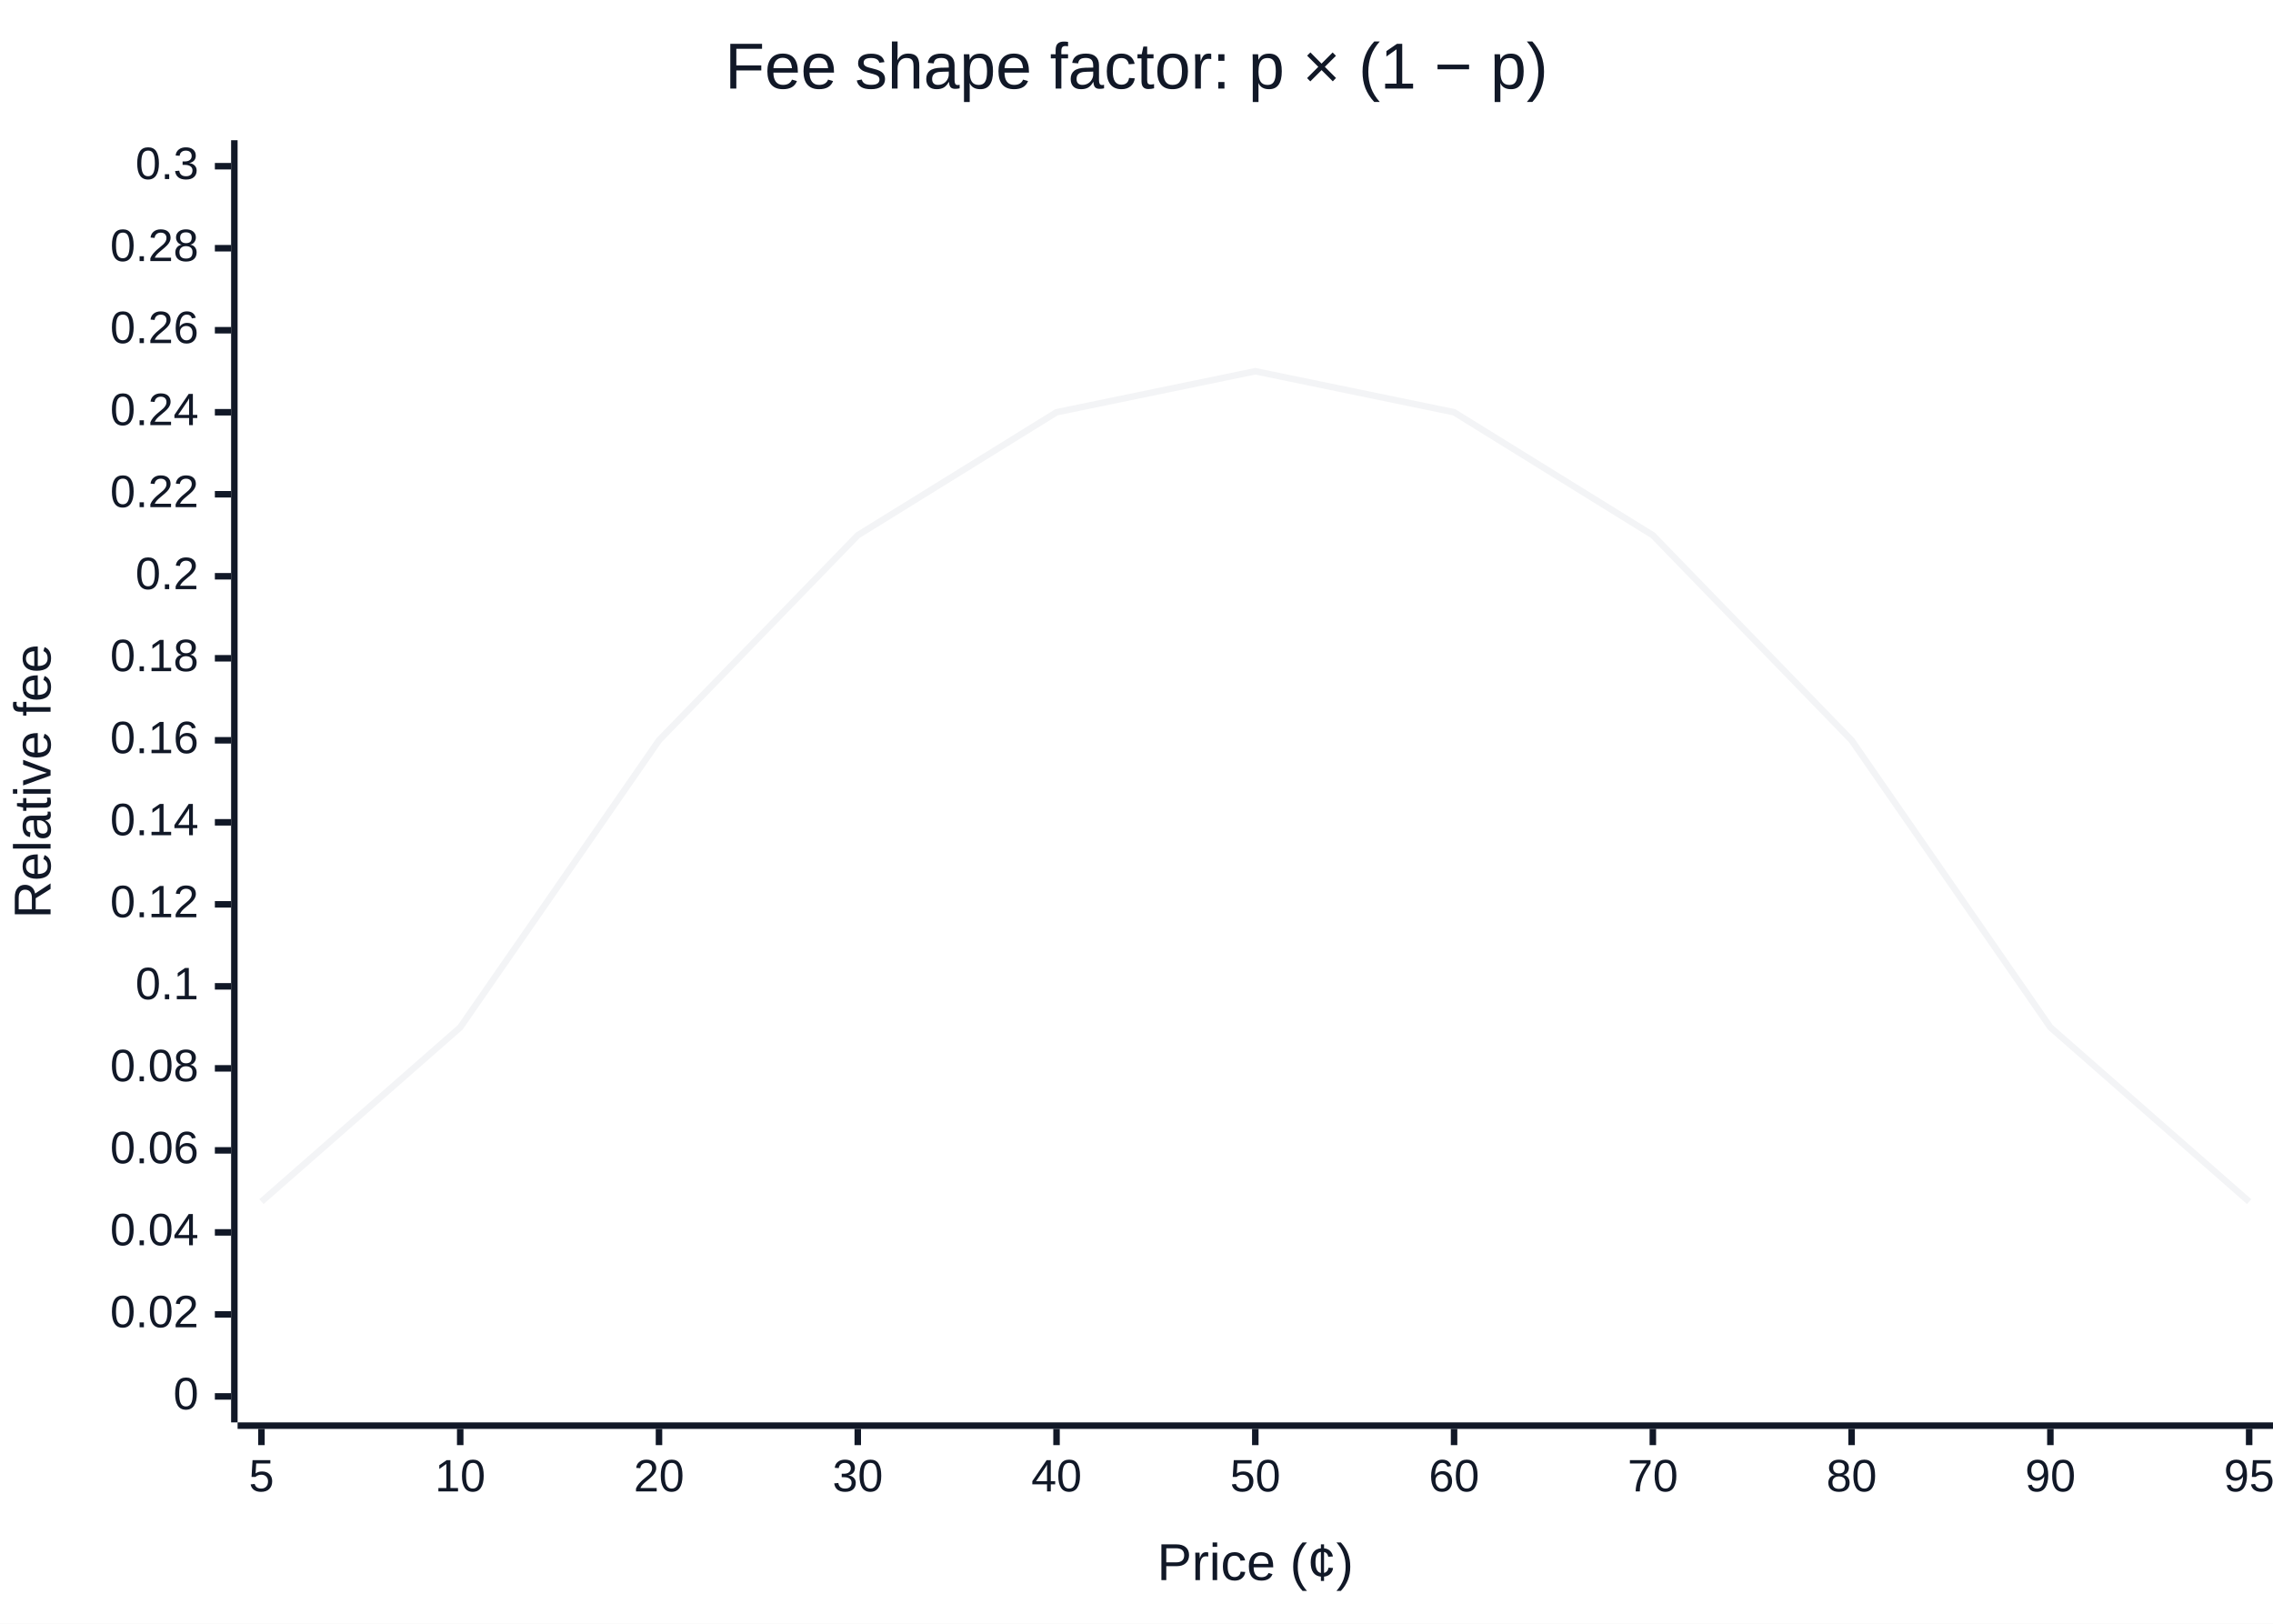
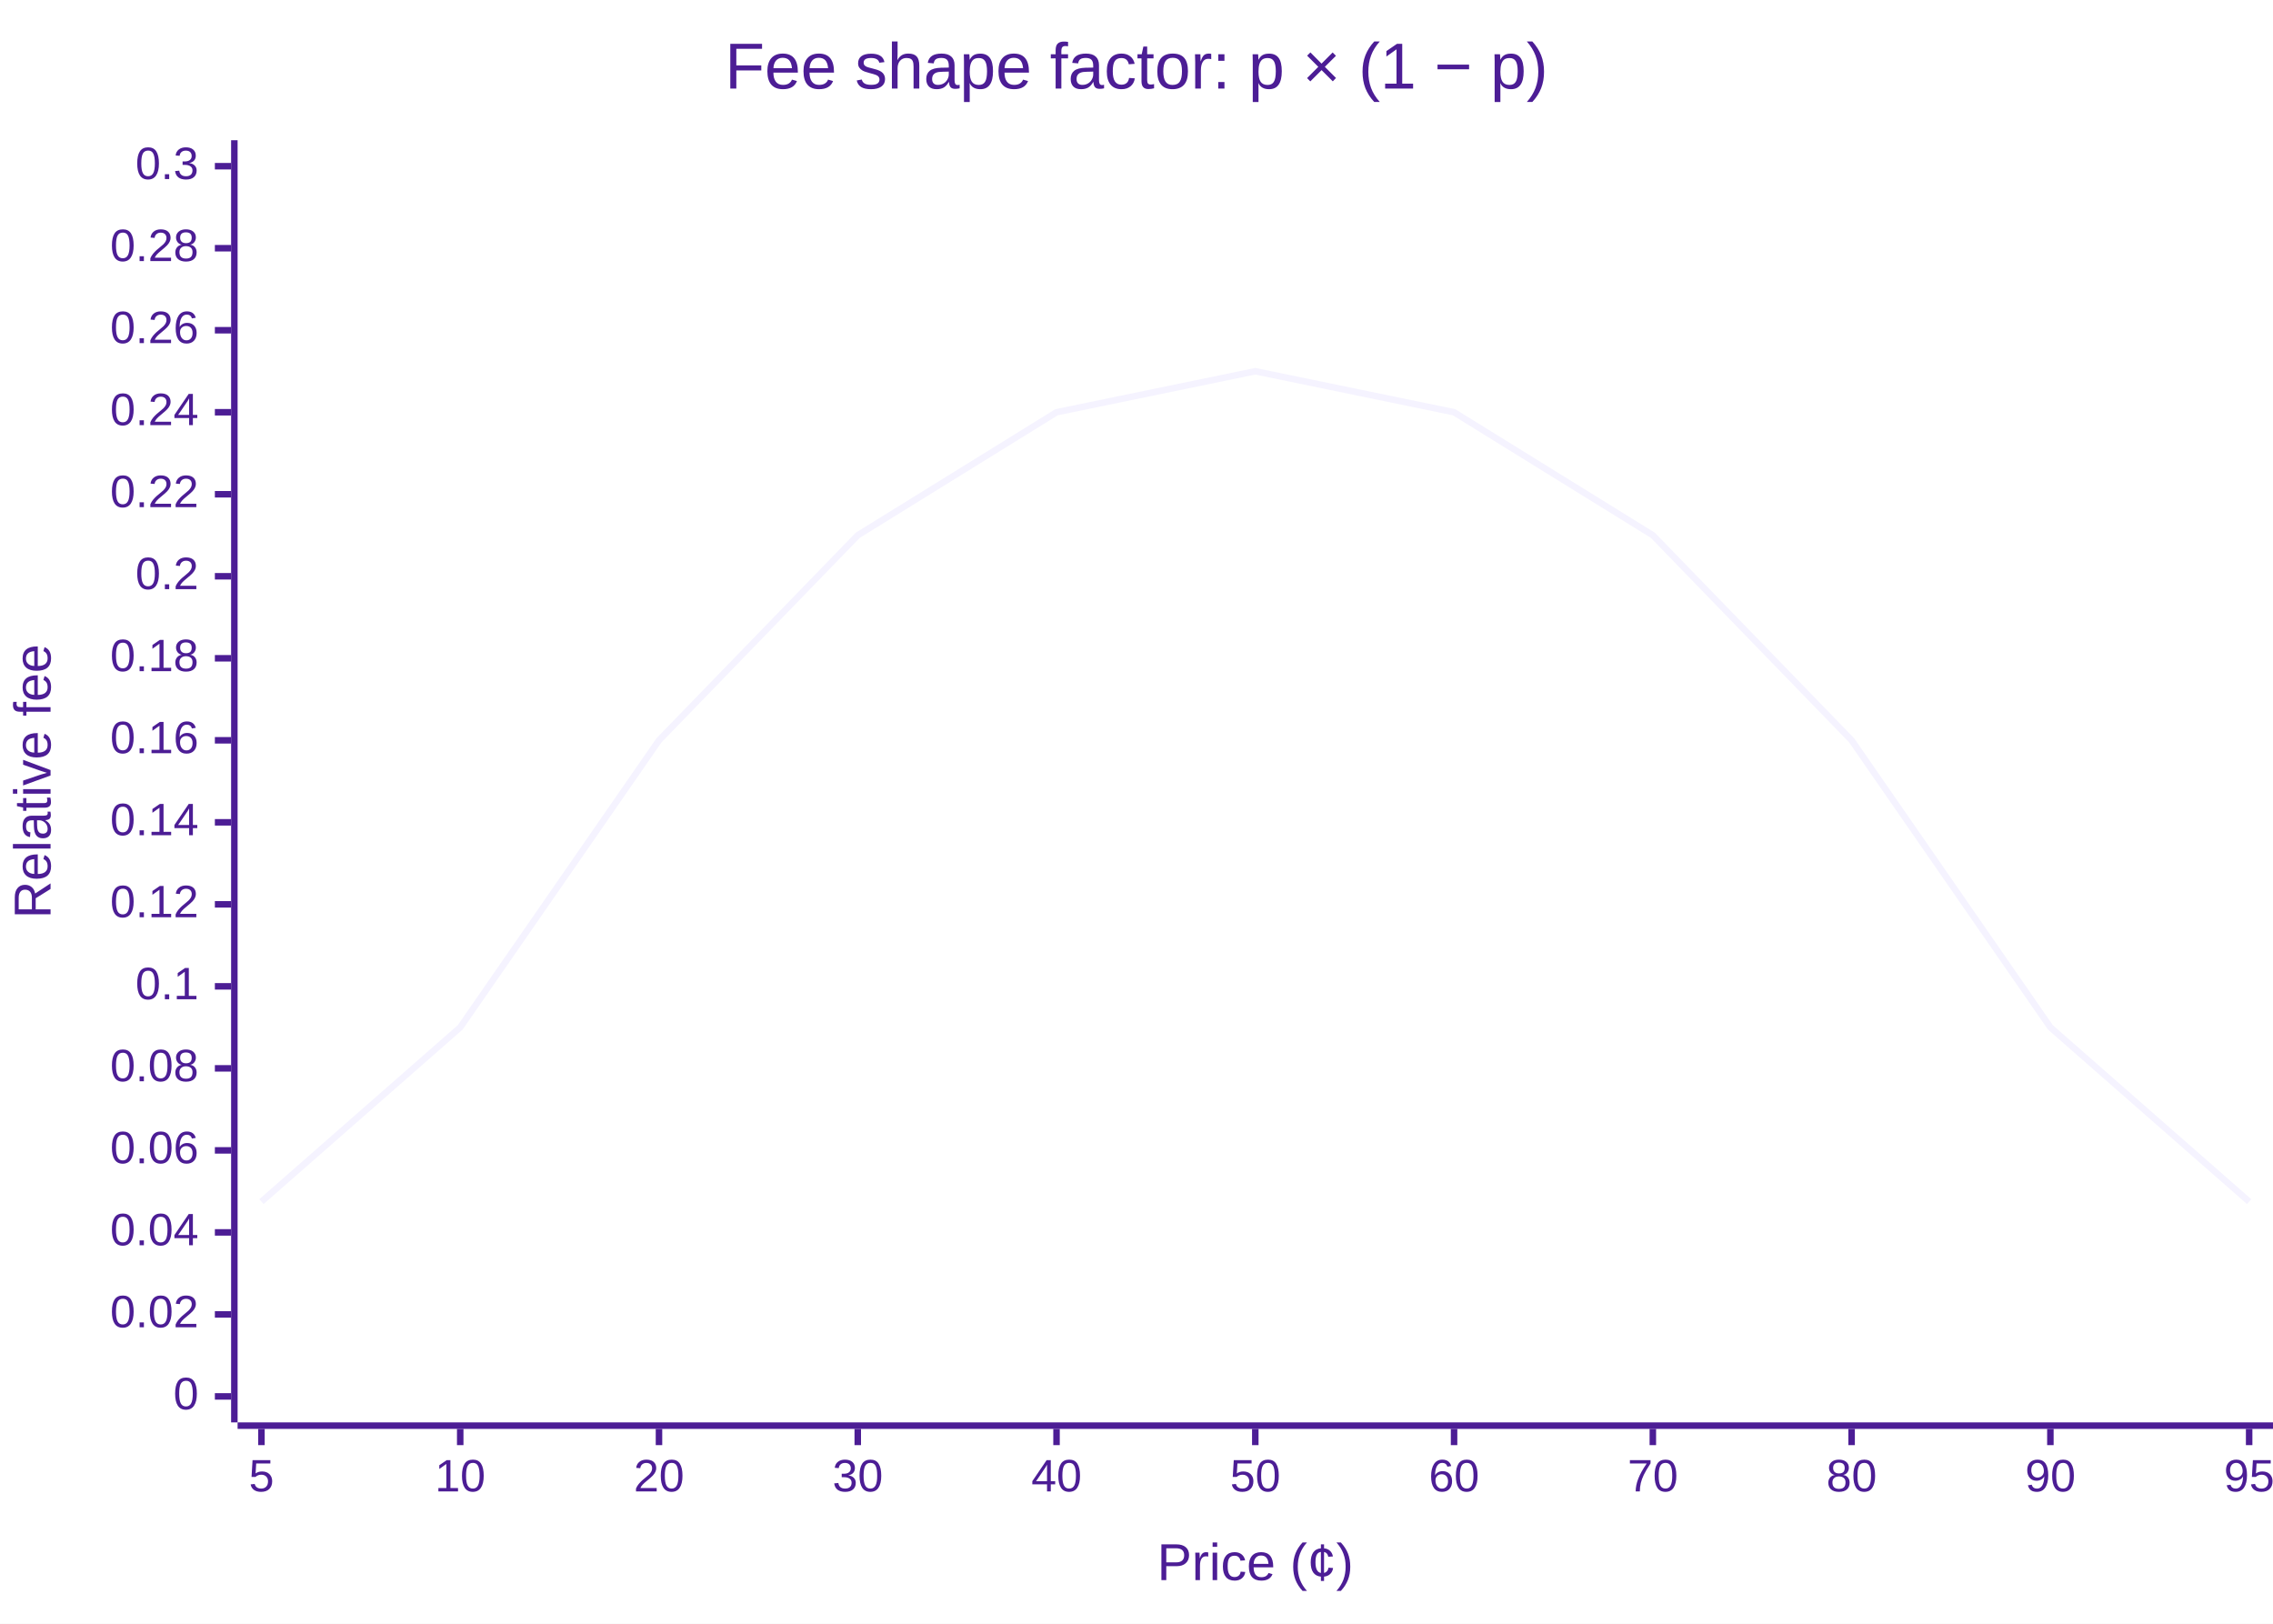
<svg xmlns="http://www.w3.org/2000/svg" id="my-svg" width="1200" style="max-width: 1200px; background-color: transparent;" viewBox="0 0 700 500" role="graphics-document document" aria-roledescription="xychart">
-   <style>#my-svg{font-family:"trebuchet ms",verdana,arial,sans-serif;font-size:16px;fill:#333;}@keyframes edge-animation-frame{from{stroke-dashoffset:0;}}@keyframes dash{to{stroke-dashoffset:0;}}#my-svg .edge-animation-slow{stroke-dasharray:9,5!important;stroke-dashoffset:900;animation:dash 50s linear infinite;stroke-linecap:round;}#my-svg .edge-animation-fast{stroke-dasharray:9,5!important;stroke-dashoffset:900;animation:dash 20s linear infinite;stroke-linecap:round;}#my-svg .error-icon{fill:#111827;}#my-svg .error-text{fill:#111827;stroke:#111827;}#my-svg .edge-thickness-normal{stroke-width:1px;}#my-svg .edge-thickness-thick{stroke-width:3.5px;}#my-svg .edge-pattern-solid{stroke-dasharray:0;}#my-svg .edge-thickness-invisible{stroke-width:0;fill:none;}#my-svg .edge-pattern-dashed{stroke-dasharray:3;}#my-svg .edge-pattern-dotted{stroke-dasharray:2;}#my-svg .marker{fill:#111827;stroke:#111827;}#my-svg .marker.cross{stroke:#111827;}#my-svg svg{font-family:"trebuchet ms",verdana,arial,sans-serif;font-size:16px;}#my-svg p{margin:0;}#my-svg .node .neo-node{stroke:#111827;}#my-svg [data-look="neo"].node rect,#my-svg [data-look="neo"].cluster rect,#my-svg [data-look="neo"].node polygon{stroke:#111827;filter:drop-shadow(1px 2px 2px rgba(185, 185, 185, 1));}#my-svg [data-look="neo"].node path{stroke:#111827;stroke-width:1px;}#my-svg [data-look="neo"].node .outer-path{filter:drop-shadow(1px 2px 2px rgba(185, 185, 185, 1));}#my-svg [data-look="neo"].node .neo-line path{stroke:#111827;filter:none;}#my-svg [data-look="neo"].node circle{stroke:#111827;filter:drop-shadow(1px 2px 2px rgba(185, 185, 185, 1));}#my-svg [data-look="neo"].node circle .state-start{fill:#111827;}#my-svg [data-look="neo"].icon-shape .icon{fill:#111827;filter:drop-shadow(1px 2px 2px rgba(185, 185, 185, 1));}#my-svg [data-look="neo"].icon-shape .icon-neo path{stroke:#111827;filter:drop-shadow(1px 2px 2px rgba(185, 185, 185, 1));}#my-svg :root{--mermaid-font-family:"trebuchet ms",verdana,arial,sans-serif;}</style>
+   <style>#my-svg{font-family:"trebuchet ms",verdana,arial,sans-serif;font-size:16px;fill:#333;}@keyframes edge-animation-frame{from{stroke-dashoffset:0;}}@keyframes dash{to{stroke-dashoffset:0;}}#my-svg .edge-animation-slow{stroke-dasharray:9,5!important;stroke-dashoffset:900;animation:dash 50s linear infinite;stroke-linecap:round;}#my-svg .edge-animation-fast{stroke-dasharray:9,5!important;stroke-dashoffset:900;animation:dash 20s linear infinite;stroke-linecap:round;}#my-svg .error-icon{fill:#4C1D95;}#my-svg .error-text{fill:#4C1D95;stroke:#4C1D95;}#my-svg .edge-thickness-normal{stroke-width:1px;}#my-svg .edge-thickness-thick{stroke-width:3.5px;}#my-svg .edge-pattern-solid{stroke-dasharray:0;}#my-svg .edge-thickness-invisible{stroke-width:0;fill:none;}#my-svg .edge-pattern-dashed{stroke-dasharray:3;}#my-svg .edge-pattern-dotted{stroke-dasharray:2;}#my-svg .marker{fill:#4C1D95;stroke:#4C1D95;}#my-svg .marker.cross{stroke:#4C1D95;}#my-svg svg{font-family:"trebuchet ms",verdana,arial,sans-serif;font-size:16px;}#my-svg p{margin:0;}#my-svg .node .neo-node{stroke:#4C1D95;}#my-svg [data-look="neo"].node rect,#my-svg [data-look="neo"].cluster rect,#my-svg [data-look="neo"].node polygon{stroke:#4C1D95;filter:drop-shadow(1px 2px 2px rgba(185, 185, 185, 1));}#my-svg [data-look="neo"].node path{stroke:#4C1D95;stroke-width:1px;}#my-svg [data-look="neo"].node .outer-path{filter:drop-shadow(1px 2px 2px rgba(185, 185, 185, 1));}#my-svg [data-look="neo"].node .neo-line path{stroke:#4C1D95;filter:none;}#my-svg [data-look="neo"].node circle{stroke:#4C1D95;filter:drop-shadow(1px 2px 2px rgba(185, 185, 185, 1));}#my-svg [data-look="neo"].node circle .state-start{fill:#4C1D95;}#my-svg [data-look="neo"].icon-shape .icon{fill:#4C1D95;filter:drop-shadow(1px 2px 2px rgba(185, 185, 185, 1));}#my-svg [data-look="neo"].icon-shape .icon-neo path{stroke:#4C1D95;filter:drop-shadow(1px 2px 2px rgba(185, 185, 185, 1));}#my-svg :root{--mermaid-font-family:"trebuchet ms",verdana,arial,sans-serif;}</style>
  <g />
  <g class="main">
    <rect width="700" height="500" class="background" fill="white" />
    <g class="chart-title">
-       <text x="0" y="0" fill="#111827" font-size="20" dominant-baseline="middle" text-anchor="middle" transform="translate(350, 21.58984) rotate(0)">Fee shape factor: p × (1 − p)</text>
+       <text x="0" y="0" fill="#4C1D95" font-size="20" dominant-baseline="middle" text-anchor="middle" transform="translate(350, 21.58984) rotate(0)">Fee shape factor: p × (1 − p)</text>
    </g>
    <g class="plot">
      <g class="line-plot-0">
-         <path d="M80.516,370.02L141.73,316.354L202.944,227.962L264.158,164.826L325.372,126.944L386.586,114.316L447.8,126.944L509.014,164.826L570.228,227.962L631.442,316.354L692.656,370.02" fill="none" stroke="#F3F4F6" stroke-width="2" />
+         <path d="M80.516,370.02L141.73,316.354L202.944,227.962L264.158,164.826L325.372,126.944L386.586,114.316L447.8,126.944L509.014,164.826L570.228,227.962L631.442,316.354L692.656,370.02" fill="none" stroke="#F5F3FF" stroke-width="2" />
      </g>
    </g>
    <g class="bottom-axis">
      <g class="axis-line">
-         <path d="M 73.172,439 L 700,439" fill="none" stroke="#111827" stroke-width="2" />
+         <path d="M 73.172,439 L 700,439" fill="none" stroke="#4C1D95" stroke-width="2" />
      </g>
      <g class="label">
-         <text x="0" y="0" fill="#111827" font-size="14" dominant-baseline="text-before-edge" text-anchor="middle" transform="translate(80.51563, 450) rotate(0)">5</text>
-         <text x="0" y="0" fill="#111827" font-size="14" dominant-baseline="text-before-edge" text-anchor="middle" transform="translate(141.7297, 450) rotate(0)">10</text>
-         <text x="0" y="0" fill="#111827" font-size="14" dominant-baseline="text-before-edge" text-anchor="middle" transform="translate(202.9438, 450) rotate(0)">20</text>
-         <text x="0" y="0" fill="#111827" font-size="14" dominant-baseline="text-before-edge" text-anchor="middle" transform="translate(264.1578, 450) rotate(0)">30</text>
-         <text x="0" y="0" fill="#111827" font-size="14" dominant-baseline="text-before-edge" text-anchor="middle" transform="translate(325.3719, 450) rotate(0)">40</text>
-         <text x="0" y="0" fill="#111827" font-size="14" dominant-baseline="text-before-edge" text-anchor="middle" transform="translate(386.5859, 450) rotate(0)">50</text>
-         <text x="0" y="0" fill="#111827" font-size="14" dominant-baseline="text-before-edge" text-anchor="middle" transform="translate(447.8, 450) rotate(0)">60</text>
-         <text x="0" y="0" fill="#111827" font-size="14" dominant-baseline="text-before-edge" text-anchor="middle" transform="translate(509.0141, 450) rotate(0)">70</text>
-         <text x="0" y="0" fill="#111827" font-size="14" dominant-baseline="text-before-edge" text-anchor="middle" transform="translate(570.2281, 450) rotate(0)">80</text>
-         <text x="0" y="0" fill="#111827" font-size="14" dominant-baseline="text-before-edge" text-anchor="middle" transform="translate(631.4422, 450) rotate(0)">90</text>
-         <text x="0" y="0" fill="#111827" font-size="14" dominant-baseline="text-before-edge" text-anchor="middle" transform="translate(692.6562, 450) rotate(0)">95</text>
+         <text x="0" y="0" fill="#4C1D95" font-size="14" dominant-baseline="text-before-edge" text-anchor="middle" transform="translate(80.51563, 450) rotate(0)">5</text>
+         <text x="0" y="0" fill="#4C1D95" font-size="14" dominant-baseline="text-before-edge" text-anchor="middle" transform="translate(141.7297, 450) rotate(0)">10</text>
+         <text x="0" y="0" fill="#4C1D95" font-size="14" dominant-baseline="text-before-edge" text-anchor="middle" transform="translate(202.9438, 450) rotate(0)">20</text>
+         <text x="0" y="0" fill="#4C1D95" font-size="14" dominant-baseline="text-before-edge" text-anchor="middle" transform="translate(264.1578, 450) rotate(0)">30</text>
+         <text x="0" y="0" fill="#4C1D95" font-size="14" dominant-baseline="text-before-edge" text-anchor="middle" transform="translate(325.3719, 450) rotate(0)">40</text>
+         <text x="0" y="0" fill="#4C1D95" font-size="14" dominant-baseline="text-before-edge" text-anchor="middle" transform="translate(386.5859, 450) rotate(0)">50</text>
+         <text x="0" y="0" fill="#4C1D95" font-size="14" dominant-baseline="text-before-edge" text-anchor="middle" transform="translate(447.8, 450) rotate(0)">60</text>
+         <text x="0" y="0" fill="#4C1D95" font-size="14" dominant-baseline="text-before-edge" text-anchor="middle" transform="translate(509.0141, 450) rotate(0)">70</text>
+         <text x="0" y="0" fill="#4C1D95" font-size="14" dominant-baseline="text-before-edge" text-anchor="middle" transform="translate(570.2281, 450) rotate(0)">80</text>
+         <text x="0" y="0" fill="#4C1D95" font-size="14" dominant-baseline="text-before-edge" text-anchor="middle" transform="translate(631.4422, 450) rotate(0)">90</text>
+         <text x="0" y="0" fill="#4C1D95" font-size="14" dominant-baseline="text-before-edge" text-anchor="middle" transform="translate(692.6562, 450) rotate(0)">95</text>
      </g>
      <g class="ticks">
-         <path d="M 80.516,440 L 80.516,445" fill="none" stroke="#111827" stroke-width="2" />
-         <path d="M 141.73,440 L 141.73,445" fill="none" stroke="#111827" stroke-width="2" />
-         <path d="M 202.944,440 L 202.944,445" fill="none" stroke="#111827" stroke-width="2" />
-         <path d="M 264.158,440 L 264.158,445" fill="none" stroke="#111827" stroke-width="2" />
-         <path d="M 325.372,440 L 325.372,445" fill="none" stroke="#111827" stroke-width="2" />
-         <path d="M 386.586,440 L 386.586,445" fill="none" stroke="#111827" stroke-width="2" />
-         <path d="M 447.8,440 L 447.8,445" fill="none" stroke="#111827" stroke-width="2" />
-         <path d="M 509.014,440 L 509.014,445" fill="none" stroke="#111827" stroke-width="2" />
-         <path d="M 570.228,440 L 570.228,445" fill="none" stroke="#111827" stroke-width="2" />
-         <path d="M 631.442,440 L 631.442,445" fill="none" stroke="#111827" stroke-width="2" />
-         <path d="M 692.656,440 L 692.656,445" fill="none" stroke="#111827" stroke-width="2" />
+         <path d="M 80.516,440 L 80.516,445" fill="none" stroke="#4C1D95" stroke-width="2" />
+         <path d="M 141.73,440 L 141.73,445" fill="none" stroke="#4C1D95" stroke-width="2" />
+         <path d="M 202.944,440 L 202.944,445" fill="none" stroke="#4C1D95" stroke-width="2" />
+         <path d="M 264.158,440 L 264.158,445" fill="none" stroke="#4C1D95" stroke-width="2" />
+         <path d="M 325.372,440 L 325.372,445" fill="none" stroke="#4C1D95" stroke-width="2" />
+         <path d="M 386.586,440 L 386.586,445" fill="none" stroke="#4C1D95" stroke-width="2" />
+         <path d="M 447.8,440 L 447.8,445" fill="none" stroke="#4C1D95" stroke-width="2" />
+         <path d="M 509.014,440 L 509.014,445" fill="none" stroke="#4C1D95" stroke-width="2" />
+         <path d="M 570.228,440 L 570.228,445" fill="none" stroke="#4C1D95" stroke-width="2" />
+         <path d="M 631.442,440 L 631.442,445" fill="none" stroke="#4C1D95" stroke-width="2" />
+         <path d="M 692.656,440 L 692.656,445" fill="none" stroke="#4C1D95" stroke-width="2" />
      </g>
      <g class="title">
-         <text x="0" y="0" fill="#111827" font-size="16" dominant-baseline="text-before-edge" text-anchor="middle" transform="translate(386.5859, 476) rotate(0)">Price (¢)</text>
+         <text x="0" y="0" fill="#4C1D95" font-size="16" dominant-baseline="text-before-edge" text-anchor="middle" transform="translate(386.5859, 476) rotate(0)">Price (¢)</text>
      </g>
    </g>
    <g class="left-axis">
      <g class="axisl-line">
-         <path d="M 72.172,43.18 L 72.172,438" fill="none" stroke="#111827" stroke-width="2" />
+         <path d="M 72.172,43.18 L 72.172,438" fill="none" stroke="#4C1D95" stroke-width="2" />
      </g>
      <g class="label">
-         <text x="0" y="0" fill="#111827" font-size="14" dominant-baseline="middle" text-anchor="end" transform="translate(61.17188, 51.17969) rotate(0)">0.3</text>
-         <text x="0" y="0" fill="#111827" font-size="14" dominant-baseline="middle" text-anchor="end" transform="translate(61.17188, 76.43437) rotate(0)">0.28</text>
-         <text x="0" y="0" fill="#111827" font-size="14" dominant-baseline="middle" text-anchor="end" transform="translate(61.17188, 101.6891) rotate(0)">0.26</text>
-         <text x="0" y="0" fill="#111827" font-size="14" dominant-baseline="middle" text-anchor="end" transform="translate(61.17188, 126.9437) rotate(0)">0.24</text>
-         <text x="0" y="0" fill="#111827" font-size="14" dominant-baseline="middle" text-anchor="end" transform="translate(61.17188, 152.1984) rotate(0)">0.22</text>
-         <text x="0" y="0" fill="#111827" font-size="14" dominant-baseline="middle" text-anchor="end" transform="translate(61.17188, 177.4531) rotate(0)">0.2</text>
-         <text x="0" y="0" fill="#111827" font-size="14" dominant-baseline="middle" text-anchor="end" transform="translate(61.17188, 202.7078) rotate(0)">0.18</text>
-         <text x="0" y="0" fill="#111827" font-size="14" dominant-baseline="middle" text-anchor="end" transform="translate(61.17188, 227.9625) rotate(0)">0.16</text>
-         <text x="0" y="0" fill="#111827" font-size="14" dominant-baseline="middle" text-anchor="end" transform="translate(61.17188, 253.2172) rotate(0)">0.14</text>
-         <text x="0" y="0" fill="#111827" font-size="14" dominant-baseline="middle" text-anchor="end" transform="translate(61.17188, 278.4719) rotate(0)">0.12</text>
-         <text x="0" y="0" fill="#111827" font-size="14" dominant-baseline="middle" text-anchor="end" transform="translate(61.17188, 303.7266) rotate(0)">0.1</text>
-         <text x="0" y="0" fill="#111827" font-size="14" dominant-baseline="middle" text-anchor="end" transform="translate(61.17188, 328.9812) rotate(0)">0.08</text>
-         <text x="0" y="0" fill="#111827" font-size="14" dominant-baseline="middle" text-anchor="end" transform="translate(61.17188, 354.2359) rotate(0)">0.06</text>
-         <text x="0" y="0" fill="#111827" font-size="14" dominant-baseline="middle" text-anchor="end" transform="translate(61.17188, 379.4906) rotate(0)">0.04</text>
-         <text x="0" y="0" fill="#111827" font-size="14" dominant-baseline="middle" text-anchor="end" transform="translate(61.17188, 404.7453) rotate(0)">0.02</text>
-         <text x="0" y="0" fill="#111827" font-size="14" dominant-baseline="middle" text-anchor="end" transform="translate(61.17188, 430) rotate(0)">0</text>
+         <text x="0" y="0" fill="#4C1D95" font-size="14" dominant-baseline="middle" text-anchor="end" transform="translate(61.17188, 51.17969) rotate(0)">0.3</text>
+         <text x="0" y="0" fill="#4C1D95" font-size="14" dominant-baseline="middle" text-anchor="end" transform="translate(61.17188, 76.43437) rotate(0)">0.28</text>
+         <text x="0" y="0" fill="#4C1D95" font-size="14" dominant-baseline="middle" text-anchor="end" transform="translate(61.17188, 101.6891) rotate(0)">0.26</text>
+         <text x="0" y="0" fill="#4C1D95" font-size="14" dominant-baseline="middle" text-anchor="end" transform="translate(61.17188, 126.9437) rotate(0)">0.24</text>
+         <text x="0" y="0" fill="#4C1D95" font-size="14" dominant-baseline="middle" text-anchor="end" transform="translate(61.17188, 152.1984) rotate(0)">0.22</text>
+         <text x="0" y="0" fill="#4C1D95" font-size="14" dominant-baseline="middle" text-anchor="end" transform="translate(61.17188, 177.4531) rotate(0)">0.2</text>
+         <text x="0" y="0" fill="#4C1D95" font-size="14" dominant-baseline="middle" text-anchor="end" transform="translate(61.17188, 202.7078) rotate(0)">0.18</text>
+         <text x="0" y="0" fill="#4C1D95" font-size="14" dominant-baseline="middle" text-anchor="end" transform="translate(61.17188, 227.9625) rotate(0)">0.16</text>
+         <text x="0" y="0" fill="#4C1D95" font-size="14" dominant-baseline="middle" text-anchor="end" transform="translate(61.17188, 253.2172) rotate(0)">0.14</text>
+         <text x="0" y="0" fill="#4C1D95" font-size="14" dominant-baseline="middle" text-anchor="end" transform="translate(61.17188, 278.4719) rotate(0)">0.12</text>
+         <text x="0" y="0" fill="#4C1D95" font-size="14" dominant-baseline="middle" text-anchor="end" transform="translate(61.17188, 303.7266) rotate(0)">0.1</text>
+         <text x="0" y="0" fill="#4C1D95" font-size="14" dominant-baseline="middle" text-anchor="end" transform="translate(61.17188, 328.9812) rotate(0)">0.08</text>
+         <text x="0" y="0" fill="#4C1D95" font-size="14" dominant-baseline="middle" text-anchor="end" transform="translate(61.17188, 354.2359) rotate(0)">0.06</text>
+         <text x="0" y="0" fill="#4C1D95" font-size="14" dominant-baseline="middle" text-anchor="end" transform="translate(61.17188, 379.4906) rotate(0)">0.04</text>
+         <text x="0" y="0" fill="#4C1D95" font-size="14" dominant-baseline="middle" text-anchor="end" transform="translate(61.17188, 404.7453) rotate(0)">0.02</text>
+         <text x="0" y="0" fill="#4C1D95" font-size="14" dominant-baseline="middle" text-anchor="end" transform="translate(61.17188, 430) rotate(0)">0</text>
      </g>
      <g class="ticks">
-         <path d="M 71.172,51.18 L 66.172,51.18" fill="none" stroke="#111827" stroke-width="2" />
-         <path d="M 71.172,76.434 L 66.172,76.434" fill="none" stroke="#111827" stroke-width="2" />
-         <path d="M 71.172,101.689 L 66.172,101.689" fill="none" stroke="#111827" stroke-width="2" />
-         <path d="M 71.172,126.944 L 66.172,126.944" fill="none" stroke="#111827" stroke-width="2" />
-         <path d="M 71.172,152.198 L 66.172,152.198" fill="none" stroke="#111827" stroke-width="2" />
-         <path d="M 71.172,177.453 L 66.172,177.453" fill="none" stroke="#111827" stroke-width="2" />
-         <path d="M 71.172,202.708 L 66.172,202.708" fill="none" stroke="#111827" stroke-width="2" />
-         <path d="M 71.172,227.962 L 66.172,227.962" fill="none" stroke="#111827" stroke-width="2" />
-         <path d="M 71.172,253.217 L 66.172,253.217" fill="none" stroke="#111827" stroke-width="2" />
-         <path d="M 71.172,278.472 L 66.172,278.472" fill="none" stroke="#111827" stroke-width="2" />
-         <path d="M 71.172,303.727 L 66.172,303.727" fill="none" stroke="#111827" stroke-width="2" />
-         <path d="M 71.172,328.981 L 66.172,328.981" fill="none" stroke="#111827" stroke-width="2" />
-         <path d="M 71.172,354.236 L 66.172,354.236" fill="none" stroke="#111827" stroke-width="2" />
-         <path d="M 71.172,379.491 L 66.172,379.491" fill="none" stroke="#111827" stroke-width="2" />
-         <path d="M 71.172,404.745 L 66.172,404.745" fill="none" stroke="#111827" stroke-width="2" />
-         <path d="M 71.172,430 L 66.172,430" fill="none" stroke="#111827" stroke-width="2" />
+         <path d="M 71.172,51.18 L 66.172,51.18" fill="none" stroke="#4C1D95" stroke-width="2" />
+         <path d="M 71.172,76.434 L 66.172,76.434" fill="none" stroke="#4C1D95" stroke-width="2" />
+         <path d="M 71.172,101.689 L 66.172,101.689" fill="none" stroke="#4C1D95" stroke-width="2" />
+         <path d="M 71.172,126.944 L 66.172,126.944" fill="none" stroke="#4C1D95" stroke-width="2" />
+         <path d="M 71.172,152.198 L 66.172,152.198" fill="none" stroke="#4C1D95" stroke-width="2" />
+         <path d="M 71.172,177.453 L 66.172,177.453" fill="none" stroke="#4C1D95" stroke-width="2" />
+         <path d="M 71.172,202.708 L 66.172,202.708" fill="none" stroke="#4C1D95" stroke-width="2" />
+         <path d="M 71.172,227.962 L 66.172,227.962" fill="none" stroke="#4C1D95" stroke-width="2" />
+         <path d="M 71.172,253.217 L 66.172,253.217" fill="none" stroke="#4C1D95" stroke-width="2" />
+         <path d="M 71.172,278.472 L 66.172,278.472" fill="none" stroke="#4C1D95" stroke-width="2" />
+         <path d="M 71.172,303.727 L 66.172,303.727" fill="none" stroke="#4C1D95" stroke-width="2" />
+         <path d="M 71.172,328.981 L 66.172,328.981" fill="none" stroke="#4C1D95" stroke-width="2" />
+         <path d="M 71.172,354.236 L 66.172,354.236" fill="none" stroke="#4C1D95" stroke-width="2" />
+         <path d="M 71.172,379.491 L 66.172,379.491" fill="none" stroke="#4C1D95" stroke-width="2" />
+         <path d="M 71.172,404.745 L 66.172,404.745" fill="none" stroke="#4C1D95" stroke-width="2" />
+         <path d="M 71.172,430 L 66.172,430" fill="none" stroke="#4C1D95" stroke-width="2" />
      </g>
      <g class="title">
-         <text x="0" y="0" fill="#111827" font-size="16" dominant-baseline="text-before-edge" text-anchor="middle" transform="translate(5, 240.5898) rotate(270)">Relative fee</text>
+         <text x="0" y="0" fill="#4C1D95" font-size="16" dominant-baseline="text-before-edge" text-anchor="middle" transform="translate(5, 240.5898) rotate(270)">Relative fee</text>
      </g>
    </g>
  </g>
  <g class="mermaid-tmp-group" />
</svg>
